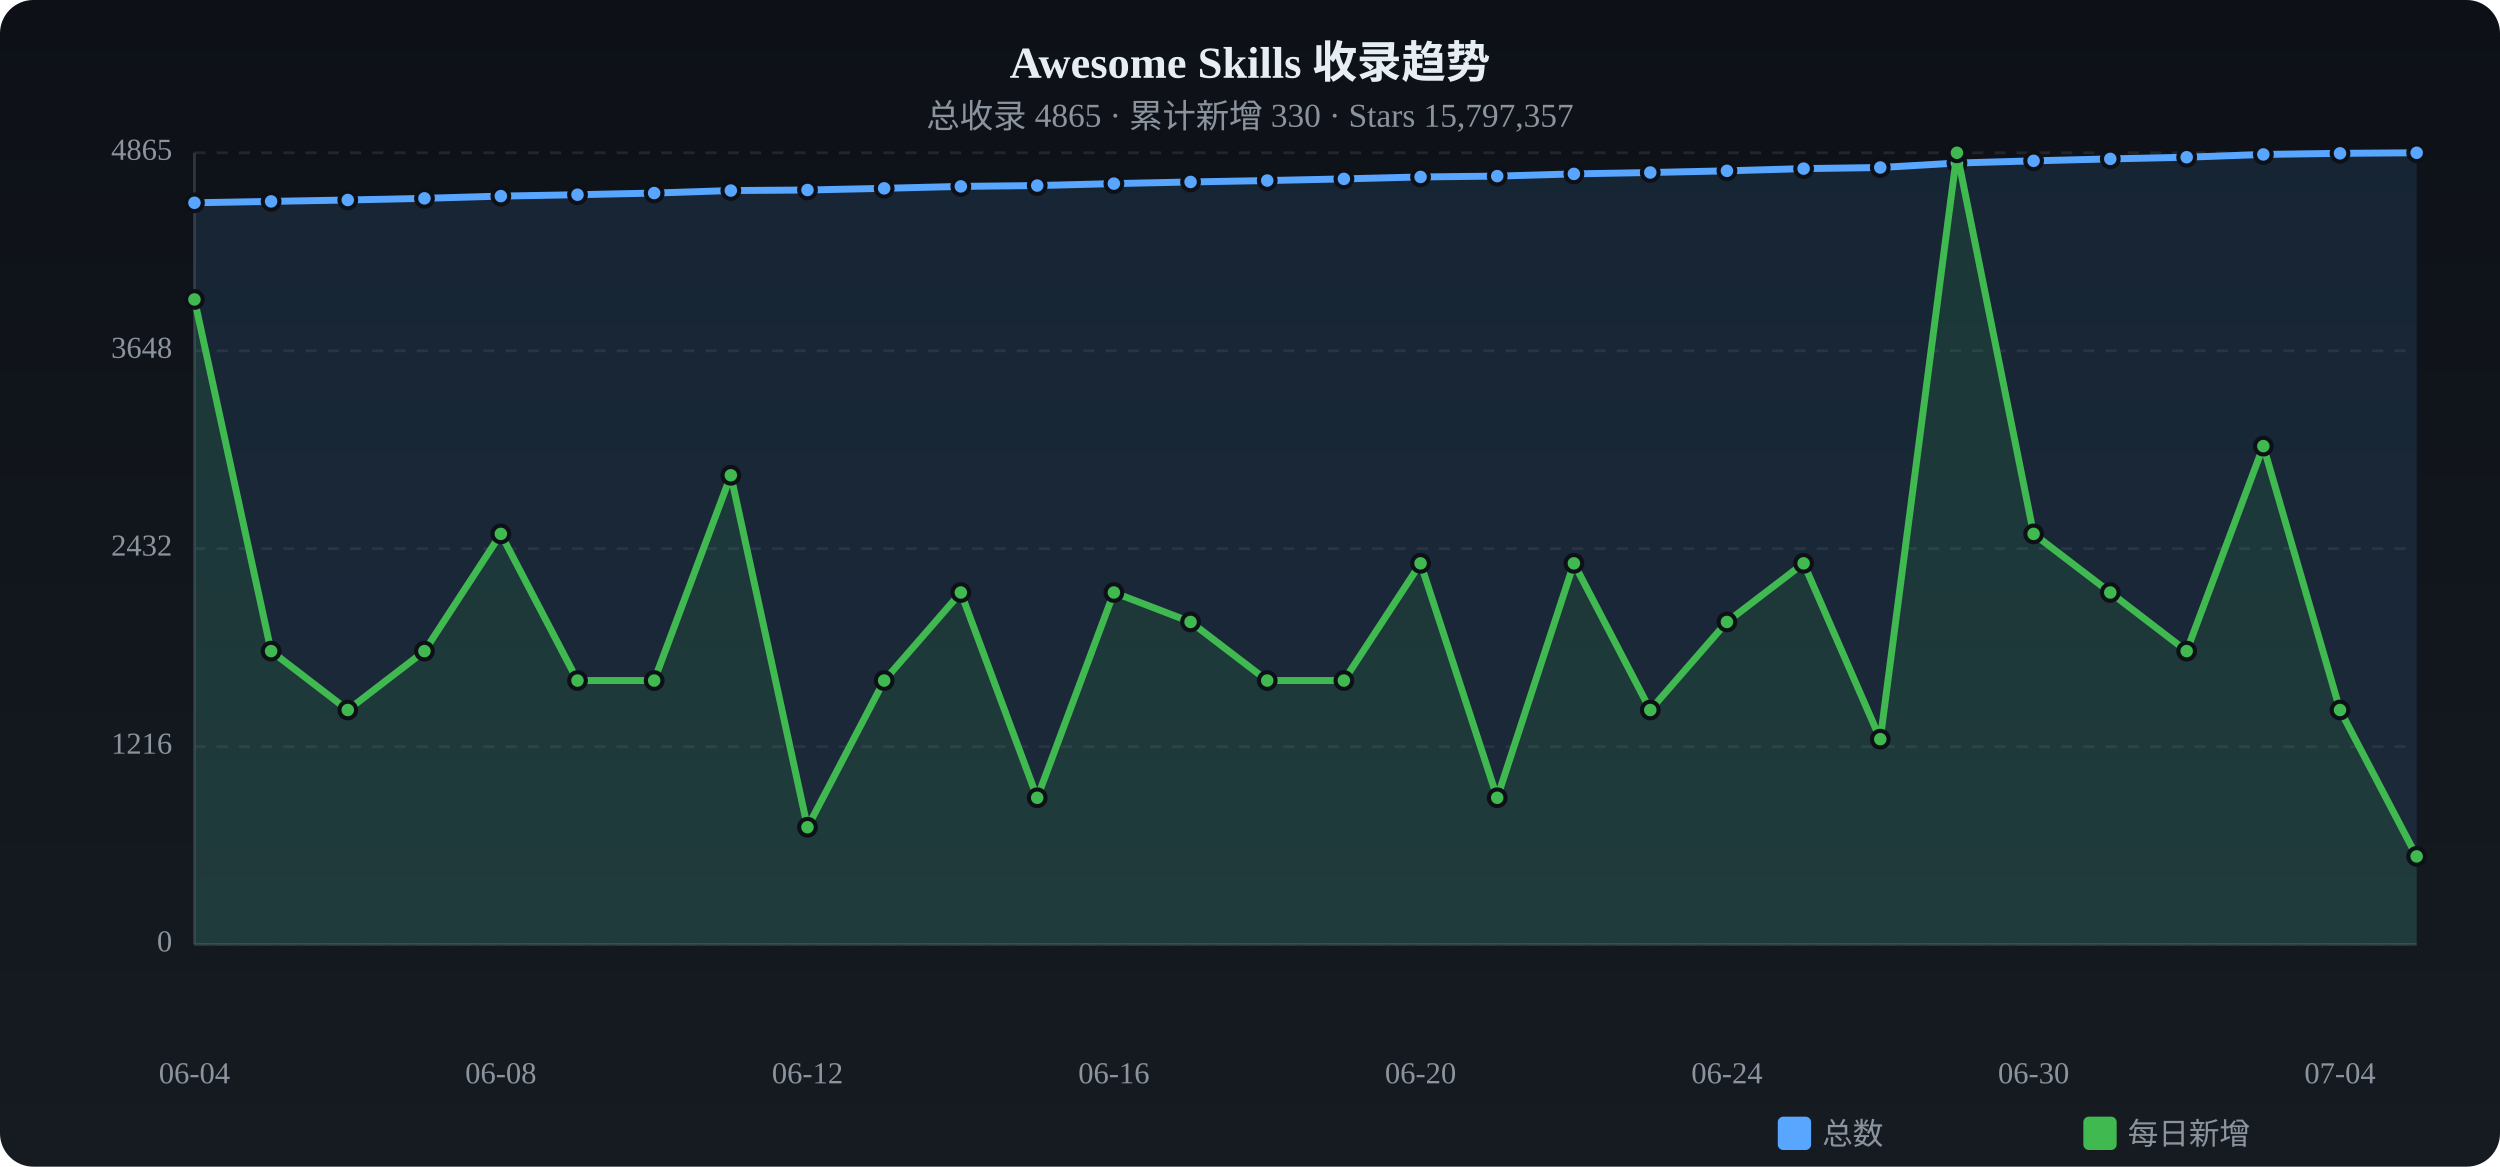
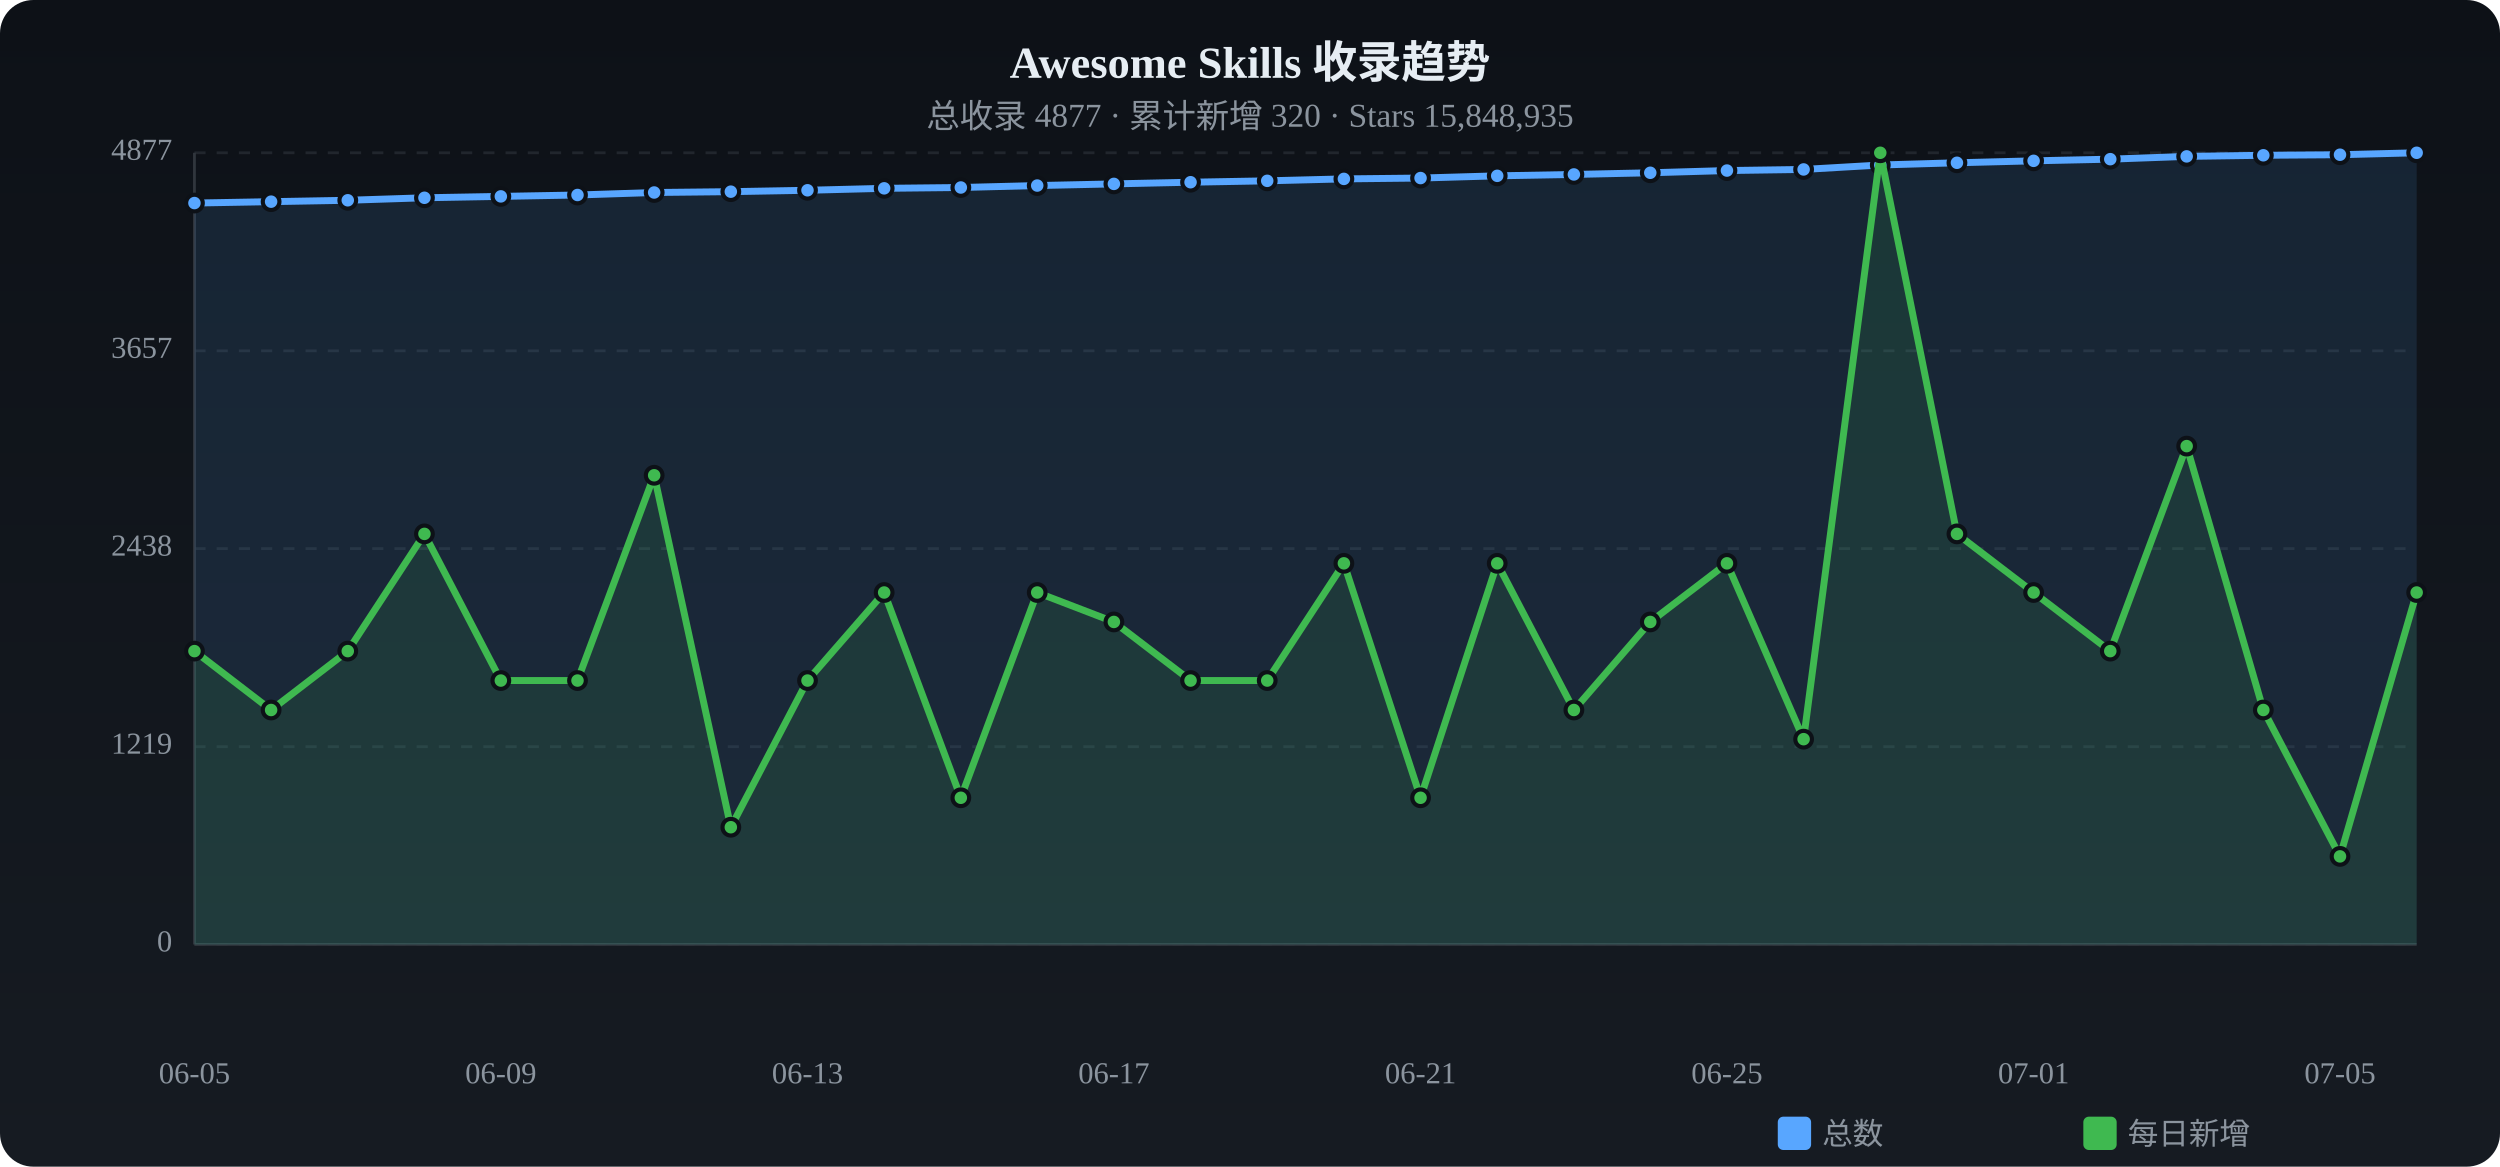
<svg xmlns="http://www.w3.org/2000/svg" viewBox="0 0 900 420" width="900" height="420">
  <defs>
    <linearGradient id="tbg" x1="0%" y1="0%" x2="0%" y2="100%">
      <stop offset="0%" stop-color="#0d1117" />
      <stop offset="100%" stop-color="#161b22" />
    </linearGradient>
  </defs>
  <rect width="900" height="420" rx="12" fill="url(#tbg)" />
  <text x="450.0" y="28" text-anchor="middle" fill="#e6edf3" font-size="16" font-weight="bold">Awesome Skills 收录趋势</text>
-   <text x="450.0" y="46" text-anchor="middle" fill="#8b949e" font-size="12">总收录 4865 · 累计新增 330 · Stars 15,797,357</text>
+   <text x="450.0" y="46" text-anchor="middle" fill="#8b949e" font-size="12">总收录 4877 · 累计新增 320 · Stars 15,848,935</text>
  <text x="62" y="340.0" text-anchor="end" fill="#8b949e" font-size="11" dominant-baseline="middle">0</text>
  <line x1="70" y1="340.0" x2="870" y2="340.0" stroke="#21262d" stroke-dasharray="4 4" />
-   <text x="62" y="268.8" text-anchor="end" fill="#8b949e" font-size="11" dominant-baseline="middle">1216</text>
+   <text x="62" y="268.8" text-anchor="end" fill="#8b949e" font-size="11" dominant-baseline="middle">1219</text>
  <line x1="70" y1="268.8" x2="870" y2="268.8" stroke="#21262d" stroke-dasharray="4 4" />
-   <text x="62" y="197.5" text-anchor="end" fill="#8b949e" font-size="11" dominant-baseline="middle">2432</text>
+   <text x="62" y="197.5" text-anchor="end" fill="#8b949e" font-size="11" dominant-baseline="middle">2438</text>
  <line x1="70" y1="197.5" x2="870" y2="197.5" stroke="#21262d" stroke-dasharray="4 4" />
-   <text x="62" y="126.3" text-anchor="end" fill="#8b949e" font-size="11" dominant-baseline="middle">3648</text>
+   <text x="62" y="126.3" text-anchor="end" fill="#8b949e" font-size="11" dominant-baseline="middle">3657</text>
  <line x1="70" y1="126.3" x2="870" y2="126.3" stroke="#21262d" stroke-dasharray="4 4" />
-   <text x="62" y="55.0" text-anchor="end" fill="#8b949e" font-size="11" dominant-baseline="middle">4865</text>
+   <text x="62" y="55.0" text-anchor="end" fill="#8b949e" font-size="11" dominant-baseline="middle">4877</text>
  <line x1="70" y1="55.0" x2="870" y2="55.0" stroke="#21262d" stroke-dasharray="4 4" />
  <line x1="70" y1="55" x2="70" y2="340" stroke="#30363d" />
  <line x1="70" y1="340" x2="870" y2="340" stroke="#30363d" />
-   <path d="M70.0,73.0 L97.6,72.5 L125.2,72.0 L152.8,71.4 L180.3,70.6 L207.9,70.1 L235.5,69.5 L263.1,68.6 L290.7,68.4 L318.3,67.8 L345.9,67.1 L373.4,66.8 L401.0,66.1 L428.6,65.5 L456.2,65.0 L483.8,64.4 L511.4,63.7 L539.0,63.4 L566.6,62.6 L594.1,62.1 L621.7,61.5 L649.3,60.7 L676.9,60.3 L704.5,58.7 L732.1,57.9 L759.7,57.2 L787.2,56.6 L814.8,55.6 L842.4,55.2 L870.0,55.0 L870.0,340 L70.0,340 Z" fill="#58a6ff" opacity="0.12" />
-   <polyline points="70.0,73.0 97.6,72.5 125.2,72.0 152.8,71.4 180.3,70.6 207.9,70.1 235.5,69.5 263.1,68.6 290.7,68.4 318.3,67.8 345.9,67.1 373.4,66.8 401.0,66.1 428.6,65.5 456.2,65.0 483.8,64.4 511.4,63.7 539.0,63.4 566.6,62.6 594.1,62.1 621.7,61.5 649.3,60.7 676.9,60.3 704.5,58.7 732.1,57.9 759.7,57.2 787.2,56.6 814.8,55.6 842.4,55.2 870.0,55.0" fill="none" stroke="#58a6ff" stroke-width="2.5" stroke-linecap="round" stroke-linejoin="round" />
-   <circle cx="70.0" cy="73.0" r="3" fill="#58a6ff" stroke="#0d1117" stroke-width="1.5" />
-   <circle cx="97.6" cy="72.5" r="3" fill="#58a6ff" stroke="#0d1117" stroke-width="1.5" />
-   <circle cx="125.2" cy="72.0" r="3" fill="#58a6ff" stroke="#0d1117" stroke-width="1.5" />
-   <circle cx="152.8" cy="71.4" r="3" fill="#58a6ff" stroke="#0d1117" stroke-width="1.5" />
-   <circle cx="180.3" cy="70.6" r="3" fill="#58a6ff" stroke="#0d1117" stroke-width="1.5" />
-   <circle cx="207.9" cy="70.1" r="3" fill="#58a6ff" stroke="#0d1117" stroke-width="1.5" />
-   <circle cx="235.5" cy="69.5" r="3" fill="#58a6ff" stroke="#0d1117" stroke-width="1.5" />
-   <circle cx="263.1" cy="68.6" r="3" fill="#58a6ff" stroke="#0d1117" stroke-width="1.5" />
-   <circle cx="290.7" cy="68.4" r="3" fill="#58a6ff" stroke="#0d1117" stroke-width="1.5" />
+   <path d="M70.0,73.1 L97.6,72.6 L125.2,72.1 L152.8,71.2 L180.3,70.7 L207.9,70.2 L235.5,69.3 L263.1,69.0 L290.7,68.5 L318.3,67.8 L345.9,67.5 L373.4,66.8 L401.0,66.2 L428.6,65.6 L456.2,65.1 L483.8,64.4 L511.4,64.1 L539.0,63.3 L566.6,62.8 L594.1,62.2 L621.7,61.4 L649.3,61.0 L676.9,59.4 L704.5,58.6 L732.1,57.9 L759.7,57.3 L787.2,56.3 L814.8,55.9 L842.4,55.7 L870.0,55.0 L870.0,340 L70.0,340 Z" fill="#58a6ff" opacity="0.12" />
+   <polyline points="70.0,73.1 97.6,72.6 125.2,72.1 152.8,71.2 180.3,70.7 207.9,70.2 235.5,69.3 263.1,69.0 290.7,68.5 318.3,67.8 345.9,67.5 373.4,66.8 401.0,66.2 428.6,65.6 456.2,65.1 483.8,64.4 511.4,64.1 539.0,63.3 566.6,62.8 594.1,62.2 621.7,61.4 649.3,61.0 676.9,59.4 704.5,58.6 732.1,57.9 759.7,57.3 787.2,56.3 814.8,55.9 842.4,55.7 870.0,55.0" fill="none" stroke="#58a6ff" stroke-width="2.5" stroke-linecap="round" stroke-linejoin="round" />
+   <circle cx="70.0" cy="73.1" r="3" fill="#58a6ff" stroke="#0d1117" stroke-width="1.5" />
+   <circle cx="97.6" cy="72.6" r="3" fill="#58a6ff" stroke="#0d1117" stroke-width="1.5" />
+   <circle cx="125.2" cy="72.1" r="3" fill="#58a6ff" stroke="#0d1117" stroke-width="1.5" />
+   <circle cx="152.8" cy="71.2" r="3" fill="#58a6ff" stroke="#0d1117" stroke-width="1.5" />
+   <circle cx="180.3" cy="70.7" r="3" fill="#58a6ff" stroke="#0d1117" stroke-width="1.5" />
+   <circle cx="207.9" cy="70.2" r="3" fill="#58a6ff" stroke="#0d1117" stroke-width="1.5" />
+   <circle cx="235.5" cy="69.3" r="3" fill="#58a6ff" stroke="#0d1117" stroke-width="1.5" />
+   <circle cx="263.1" cy="69.0" r="3" fill="#58a6ff" stroke="#0d1117" stroke-width="1.5" />
+   <circle cx="290.7" cy="68.5" r="3" fill="#58a6ff" stroke="#0d1117" stroke-width="1.5" />
  <circle cx="318.3" cy="67.8" r="3" fill="#58a6ff" stroke="#0d1117" stroke-width="1.5" />
-   <circle cx="345.9" cy="67.1" r="3" fill="#58a6ff" stroke="#0d1117" stroke-width="1.5" />
+   <circle cx="345.9" cy="67.5" r="3" fill="#58a6ff" stroke="#0d1117" stroke-width="1.5" />
  <circle cx="373.4" cy="66.8" r="3" fill="#58a6ff" stroke="#0d1117" stroke-width="1.5" />
-   <circle cx="401.0" cy="66.1" r="3" fill="#58a6ff" stroke="#0d1117" stroke-width="1.5" />
-   <circle cx="428.6" cy="65.5" r="3" fill="#58a6ff" stroke="#0d1117" stroke-width="1.5" />
-   <circle cx="456.2" cy="65.0" r="3" fill="#58a6ff" stroke="#0d1117" stroke-width="1.5" />
+   <circle cx="401.0" cy="66.2" r="3" fill="#58a6ff" stroke="#0d1117" stroke-width="1.5" />
+   <circle cx="428.6" cy="65.6" r="3" fill="#58a6ff" stroke="#0d1117" stroke-width="1.5" />
+   <circle cx="456.2" cy="65.1" r="3" fill="#58a6ff" stroke="#0d1117" stroke-width="1.5" />
  <circle cx="483.8" cy="64.4" r="3" fill="#58a6ff" stroke="#0d1117" stroke-width="1.5" />
-   <circle cx="511.4" cy="63.7" r="3" fill="#58a6ff" stroke="#0d1117" stroke-width="1.5" />
-   <circle cx="539.0" cy="63.4" r="3" fill="#58a6ff" stroke="#0d1117" stroke-width="1.5" />
-   <circle cx="566.6" cy="62.6" r="3" fill="#58a6ff" stroke="#0d1117" stroke-width="1.5" />
-   <circle cx="594.1" cy="62.1" r="3" fill="#58a6ff" stroke="#0d1117" stroke-width="1.5" />
-   <circle cx="621.7" cy="61.5" r="3" fill="#58a6ff" stroke="#0d1117" stroke-width="1.5" />
-   <circle cx="649.3" cy="60.7" r="3" fill="#58a6ff" stroke="#0d1117" stroke-width="1.5" />
-   <circle cx="676.9" cy="60.3" r="3" fill="#58a6ff" stroke="#0d1117" stroke-width="1.5" />
-   <circle cx="704.5" cy="58.7" r="3" fill="#58a6ff" stroke="#0d1117" stroke-width="1.5" />
+   <circle cx="511.4" cy="64.1" r="3" fill="#58a6ff" stroke="#0d1117" stroke-width="1.5" />
+   <circle cx="539.0" cy="63.3" r="3" fill="#58a6ff" stroke="#0d1117" stroke-width="1.5" />
+   <circle cx="566.6" cy="62.8" r="3" fill="#58a6ff" stroke="#0d1117" stroke-width="1.5" />
+   <circle cx="594.1" cy="62.2" r="3" fill="#58a6ff" stroke="#0d1117" stroke-width="1.5" />
+   <circle cx="621.7" cy="61.4" r="3" fill="#58a6ff" stroke="#0d1117" stroke-width="1.5" />
+   <circle cx="649.3" cy="61.0" r="3" fill="#58a6ff" stroke="#0d1117" stroke-width="1.5" />
+   <circle cx="676.9" cy="59.4" r="3" fill="#58a6ff" stroke="#0d1117" stroke-width="1.5" />
+   <circle cx="704.5" cy="58.6" r="3" fill="#58a6ff" stroke="#0d1117" stroke-width="1.5" />
  <circle cx="732.1" cy="57.9" r="3" fill="#58a6ff" stroke="#0d1117" stroke-width="1.5" />
-   <circle cx="759.7" cy="57.2" r="3" fill="#58a6ff" stroke="#0d1117" stroke-width="1.5" />
-   <circle cx="787.2" cy="56.6" r="3" fill="#58a6ff" stroke="#0d1117" stroke-width="1.5" />
-   <circle cx="814.8" cy="55.6" r="3" fill="#58a6ff" stroke="#0d1117" stroke-width="1.5" />
-   <circle cx="842.4" cy="55.2" r="3" fill="#58a6ff" stroke="#0d1117" stroke-width="1.5" />
+   <circle cx="759.7" cy="57.3" r="3" fill="#58a6ff" stroke="#0d1117" stroke-width="1.5" />
+   <circle cx="787.2" cy="56.3" r="3" fill="#58a6ff" stroke="#0d1117" stroke-width="1.5" />
+   <circle cx="814.8" cy="55.9" r="3" fill="#58a6ff" stroke="#0d1117" stroke-width="1.5" />
+   <circle cx="842.4" cy="55.7" r="3" fill="#58a6ff" stroke="#0d1117" stroke-width="1.5" />
  <circle cx="870.0" cy="55.0" r="3" fill="#58a6ff" stroke="#0d1117" stroke-width="1.5" />
-   <path d="M70.0,107.8 L97.6,234.4 L125.2,255.6 L152.8,234.4 L180.3,192.2 L207.9,245.0 L235.5,245.0 L263.1,171.1 L290.7,297.8 L318.3,245.0 L345.9,213.3 L373.4,287.2 L401.0,213.3 L428.6,223.9 L456.2,245.0 L483.8,245.0 L511.4,202.8 L539.0,287.2 L566.6,202.8 L594.1,255.6 L621.7,223.9 L649.3,202.8 L676.9,266.1 L704.5,55.0 L732.1,192.2 L759.7,213.3 L787.2,234.4 L814.8,160.6 L842.4,255.6 L870.0,308.3 L870.0,340 L70.0,340 Z" fill="#3fb950" opacity="0.12" />
-   <polyline points="70.0,107.8 97.6,234.4 125.2,255.6 152.8,234.4 180.3,192.2 207.9,245.0 235.5,245.0 263.1,171.1 290.7,297.8 318.3,245.0 345.9,213.3 373.4,287.2 401.0,213.3 428.6,223.9 456.2,245.0 483.8,245.0 511.4,202.8 539.0,287.2 566.6,202.8 594.1,255.6 621.7,223.9 649.3,202.8 676.9,266.1 704.5,55.0 732.1,192.2 759.7,213.3 787.2,234.4 814.8,160.6 842.4,255.6 870.0,308.3" fill="none" stroke="#3fb950" stroke-width="2.5" stroke-linecap="round" stroke-linejoin="round" />
-   <circle cx="70.0" cy="107.8" r="3" fill="#3fb950" stroke="#0d1117" stroke-width="1.5" />
-   <circle cx="97.6" cy="234.4" r="3" fill="#3fb950" stroke="#0d1117" stroke-width="1.5" />
-   <circle cx="125.2" cy="255.6" r="3" fill="#3fb950" stroke="#0d1117" stroke-width="1.5" />
-   <circle cx="152.8" cy="234.4" r="3" fill="#3fb950" stroke="#0d1117" stroke-width="1.5" />
-   <circle cx="180.3" cy="192.2" r="3" fill="#3fb950" stroke="#0d1117" stroke-width="1.5" />
+   <path d="M70.0,234.4 L97.6,255.6 L125.2,234.4 L152.8,192.2 L180.3,245.0 L207.9,245.0 L235.5,171.1 L263.1,297.8 L290.7,245.0 L318.3,213.3 L345.9,287.2 L373.4,213.3 L401.0,223.9 L428.6,245.0 L456.2,245.0 L483.8,202.8 L511.4,287.2 L539.0,202.8 L566.6,255.6 L594.1,223.9 L621.7,202.8 L649.3,266.1 L676.9,55.0 L704.5,192.2 L732.1,213.3 L759.7,234.4 L787.2,160.6 L814.8,255.6 L842.4,308.3 L870.0,213.3 L870.0,340 L70.0,340 Z" fill="#3fb950" opacity="0.12" />
+   <polyline points="70.0,234.4 97.6,255.6 125.2,234.4 152.8,192.2 180.3,245.0 207.9,245.0 235.5,171.1 263.1,297.8 290.7,245.0 318.3,213.3 345.9,287.2 373.4,213.3 401.0,223.9 428.6,245.0 456.2,245.0 483.8,202.8 511.4,287.2 539.0,202.8 566.6,255.6 594.1,223.9 621.7,202.8 649.3,266.1 676.9,55.0 704.5,192.2 732.1,213.3 759.7,234.4 787.2,160.6 814.8,255.6 842.4,308.3 870.0,213.3" fill="none" stroke="#3fb950" stroke-width="2.5" stroke-linecap="round" stroke-linejoin="round" />
+   <circle cx="70.0" cy="234.4" r="3" fill="#3fb950" stroke="#0d1117" stroke-width="1.5" />
+   <circle cx="97.6" cy="255.6" r="3" fill="#3fb950" stroke="#0d1117" stroke-width="1.5" />
+   <circle cx="125.2" cy="234.4" r="3" fill="#3fb950" stroke="#0d1117" stroke-width="1.5" />
+   <circle cx="152.8" cy="192.2" r="3" fill="#3fb950" stroke="#0d1117" stroke-width="1.5" />
+   <circle cx="180.3" cy="245.0" r="3" fill="#3fb950" stroke="#0d1117" stroke-width="1.5" />
  <circle cx="207.9" cy="245.0" r="3" fill="#3fb950" stroke="#0d1117" stroke-width="1.5" />
-   <circle cx="235.5" cy="245.0" r="3" fill="#3fb950" stroke="#0d1117" stroke-width="1.5" />
-   <circle cx="263.1" cy="171.1" r="3" fill="#3fb950" stroke="#0d1117" stroke-width="1.5" />
-   <circle cx="290.7" cy="297.8" r="3" fill="#3fb950" stroke="#0d1117" stroke-width="1.5" />
-   <circle cx="318.3" cy="245.0" r="3" fill="#3fb950" stroke="#0d1117" stroke-width="1.5" />
-   <circle cx="345.9" cy="213.3" r="3" fill="#3fb950" stroke="#0d1117" stroke-width="1.5" />
-   <circle cx="373.4" cy="287.2" r="3" fill="#3fb950" stroke="#0d1117" stroke-width="1.5" />
-   <circle cx="401.0" cy="213.3" r="3" fill="#3fb950" stroke="#0d1117" stroke-width="1.5" />
-   <circle cx="428.6" cy="223.9" r="3" fill="#3fb950" stroke="#0d1117" stroke-width="1.5" />
+   <circle cx="235.5" cy="171.1" r="3" fill="#3fb950" stroke="#0d1117" stroke-width="1.5" />
+   <circle cx="263.1" cy="297.8" r="3" fill="#3fb950" stroke="#0d1117" stroke-width="1.5" />
+   <circle cx="290.7" cy="245.0" r="3" fill="#3fb950" stroke="#0d1117" stroke-width="1.5" />
+   <circle cx="318.3" cy="213.3" r="3" fill="#3fb950" stroke="#0d1117" stroke-width="1.5" />
+   <circle cx="345.9" cy="287.2" r="3" fill="#3fb950" stroke="#0d1117" stroke-width="1.5" />
+   <circle cx="373.4" cy="213.3" r="3" fill="#3fb950" stroke="#0d1117" stroke-width="1.5" />
+   <circle cx="401.0" cy="223.9" r="3" fill="#3fb950" stroke="#0d1117" stroke-width="1.5" />
+   <circle cx="428.6" cy="245.0" r="3" fill="#3fb950" stroke="#0d1117" stroke-width="1.5" />
  <circle cx="456.2" cy="245.0" r="3" fill="#3fb950" stroke="#0d1117" stroke-width="1.5" />
-   <circle cx="483.8" cy="245.0" r="3" fill="#3fb950" stroke="#0d1117" stroke-width="1.5" />
-   <circle cx="511.4" cy="202.8" r="3" fill="#3fb950" stroke="#0d1117" stroke-width="1.5" />
-   <circle cx="539.0" cy="287.2" r="3" fill="#3fb950" stroke="#0d1117" stroke-width="1.5" />
-   <circle cx="566.6" cy="202.8" r="3" fill="#3fb950" stroke="#0d1117" stroke-width="1.5" />
-   <circle cx="594.1" cy="255.6" r="3" fill="#3fb950" stroke="#0d1117" stroke-width="1.5" />
-   <circle cx="621.7" cy="223.9" r="3" fill="#3fb950" stroke="#0d1117" stroke-width="1.5" />
-   <circle cx="649.3" cy="202.8" r="3" fill="#3fb950" stroke="#0d1117" stroke-width="1.5" />
-   <circle cx="676.9" cy="266.1" r="3" fill="#3fb950" stroke="#0d1117" stroke-width="1.5" />
-   <circle cx="704.5" cy="55.0" r="3" fill="#3fb950" stroke="#0d1117" stroke-width="1.5" />
-   <circle cx="732.1" cy="192.2" r="3" fill="#3fb950" stroke="#0d1117" stroke-width="1.5" />
-   <circle cx="759.7" cy="213.3" r="3" fill="#3fb950" stroke="#0d1117" stroke-width="1.5" />
-   <circle cx="787.2" cy="234.4" r="3" fill="#3fb950" stroke="#0d1117" stroke-width="1.5" />
-   <circle cx="814.8" cy="160.6" r="3" fill="#3fb950" stroke="#0d1117" stroke-width="1.5" />
-   <circle cx="842.4" cy="255.6" r="3" fill="#3fb950" stroke="#0d1117" stroke-width="1.5" />
-   <circle cx="870.0" cy="308.3" r="3" fill="#3fb950" stroke="#0d1117" stroke-width="1.5" />
-   <text x="70.0" y="390" text-anchor="middle" fill="#8b949e" font-size="11">06-04</text>
-   <text x="180.3" y="390" text-anchor="middle" fill="#8b949e" font-size="11">06-08</text>
-   <text x="290.7" y="390" text-anchor="middle" fill="#8b949e" font-size="11">06-12</text>
-   <text x="401.0" y="390" text-anchor="middle" fill="#8b949e" font-size="11">06-16</text>
-   <text x="511.4" y="390" text-anchor="middle" fill="#8b949e" font-size="11">06-20</text>
-   <text x="621.7" y="390" text-anchor="middle" fill="#8b949e" font-size="11">06-24</text>
-   <text x="732.1" y="390" text-anchor="middle" fill="#8b949e" font-size="11">06-30</text>
-   <text x="842.4" y="390" text-anchor="middle" fill="#8b949e" font-size="11">07-04</text>
+   <circle cx="483.8" cy="202.8" r="3" fill="#3fb950" stroke="#0d1117" stroke-width="1.5" />
+   <circle cx="511.4" cy="287.2" r="3" fill="#3fb950" stroke="#0d1117" stroke-width="1.5" />
+   <circle cx="539.0" cy="202.8" r="3" fill="#3fb950" stroke="#0d1117" stroke-width="1.5" />
+   <circle cx="566.6" cy="255.6" r="3" fill="#3fb950" stroke="#0d1117" stroke-width="1.5" />
+   <circle cx="594.1" cy="223.9" r="3" fill="#3fb950" stroke="#0d1117" stroke-width="1.5" />
+   <circle cx="621.7" cy="202.8" r="3" fill="#3fb950" stroke="#0d1117" stroke-width="1.5" />
+   <circle cx="649.3" cy="266.1" r="3" fill="#3fb950" stroke="#0d1117" stroke-width="1.5" />
+   <circle cx="676.9" cy="55.0" r="3" fill="#3fb950" stroke="#0d1117" stroke-width="1.5" />
+   <circle cx="704.5" cy="192.2" r="3" fill="#3fb950" stroke="#0d1117" stroke-width="1.5" />
+   <circle cx="732.1" cy="213.3" r="3" fill="#3fb950" stroke="#0d1117" stroke-width="1.5" />
+   <circle cx="759.7" cy="234.4" r="3" fill="#3fb950" stroke="#0d1117" stroke-width="1.5" />
+   <circle cx="787.2" cy="160.6" r="3" fill="#3fb950" stroke="#0d1117" stroke-width="1.5" />
+   <circle cx="814.8" cy="255.6" r="3" fill="#3fb950" stroke="#0d1117" stroke-width="1.5" />
+   <circle cx="842.4" cy="308.3" r="3" fill="#3fb950" stroke="#0d1117" stroke-width="1.5" />
+   <circle cx="870.0" cy="213.3" r="3" fill="#3fb950" stroke="#0d1117" stroke-width="1.5" />
+   <text x="70.0" y="390" text-anchor="middle" fill="#8b949e" font-size="11">06-05</text>
+   <text x="180.3" y="390" text-anchor="middle" fill="#8b949e" font-size="11">06-09</text>
+   <text x="290.7" y="390" text-anchor="middle" fill="#8b949e" font-size="11">06-13</text>
+   <text x="401.0" y="390" text-anchor="middle" fill="#8b949e" font-size="11">06-17</text>
+   <text x="511.4" y="390" text-anchor="middle" fill="#8b949e" font-size="11">06-21</text>
+   <text x="621.7" y="390" text-anchor="middle" fill="#8b949e" font-size="11">06-25</text>
+   <text x="732.1" y="390" text-anchor="middle" fill="#8b949e" font-size="11">07-01</text>
+   <text x="842.4" y="390" text-anchor="middle" fill="#8b949e" font-size="11">07-05</text>
  <rect x="640" y="402" width="12" height="12" rx="2" fill="#58a6ff" />
  <text x="656" y="412" fill="#8b949e" font-size="11">总数</text>
  <rect x="750" y="402" width="12" height="12" rx="2" fill="#3fb950" />
  <text x="766" y="412" fill="#8b949e" font-size="11">每日新增</text>
</svg>
